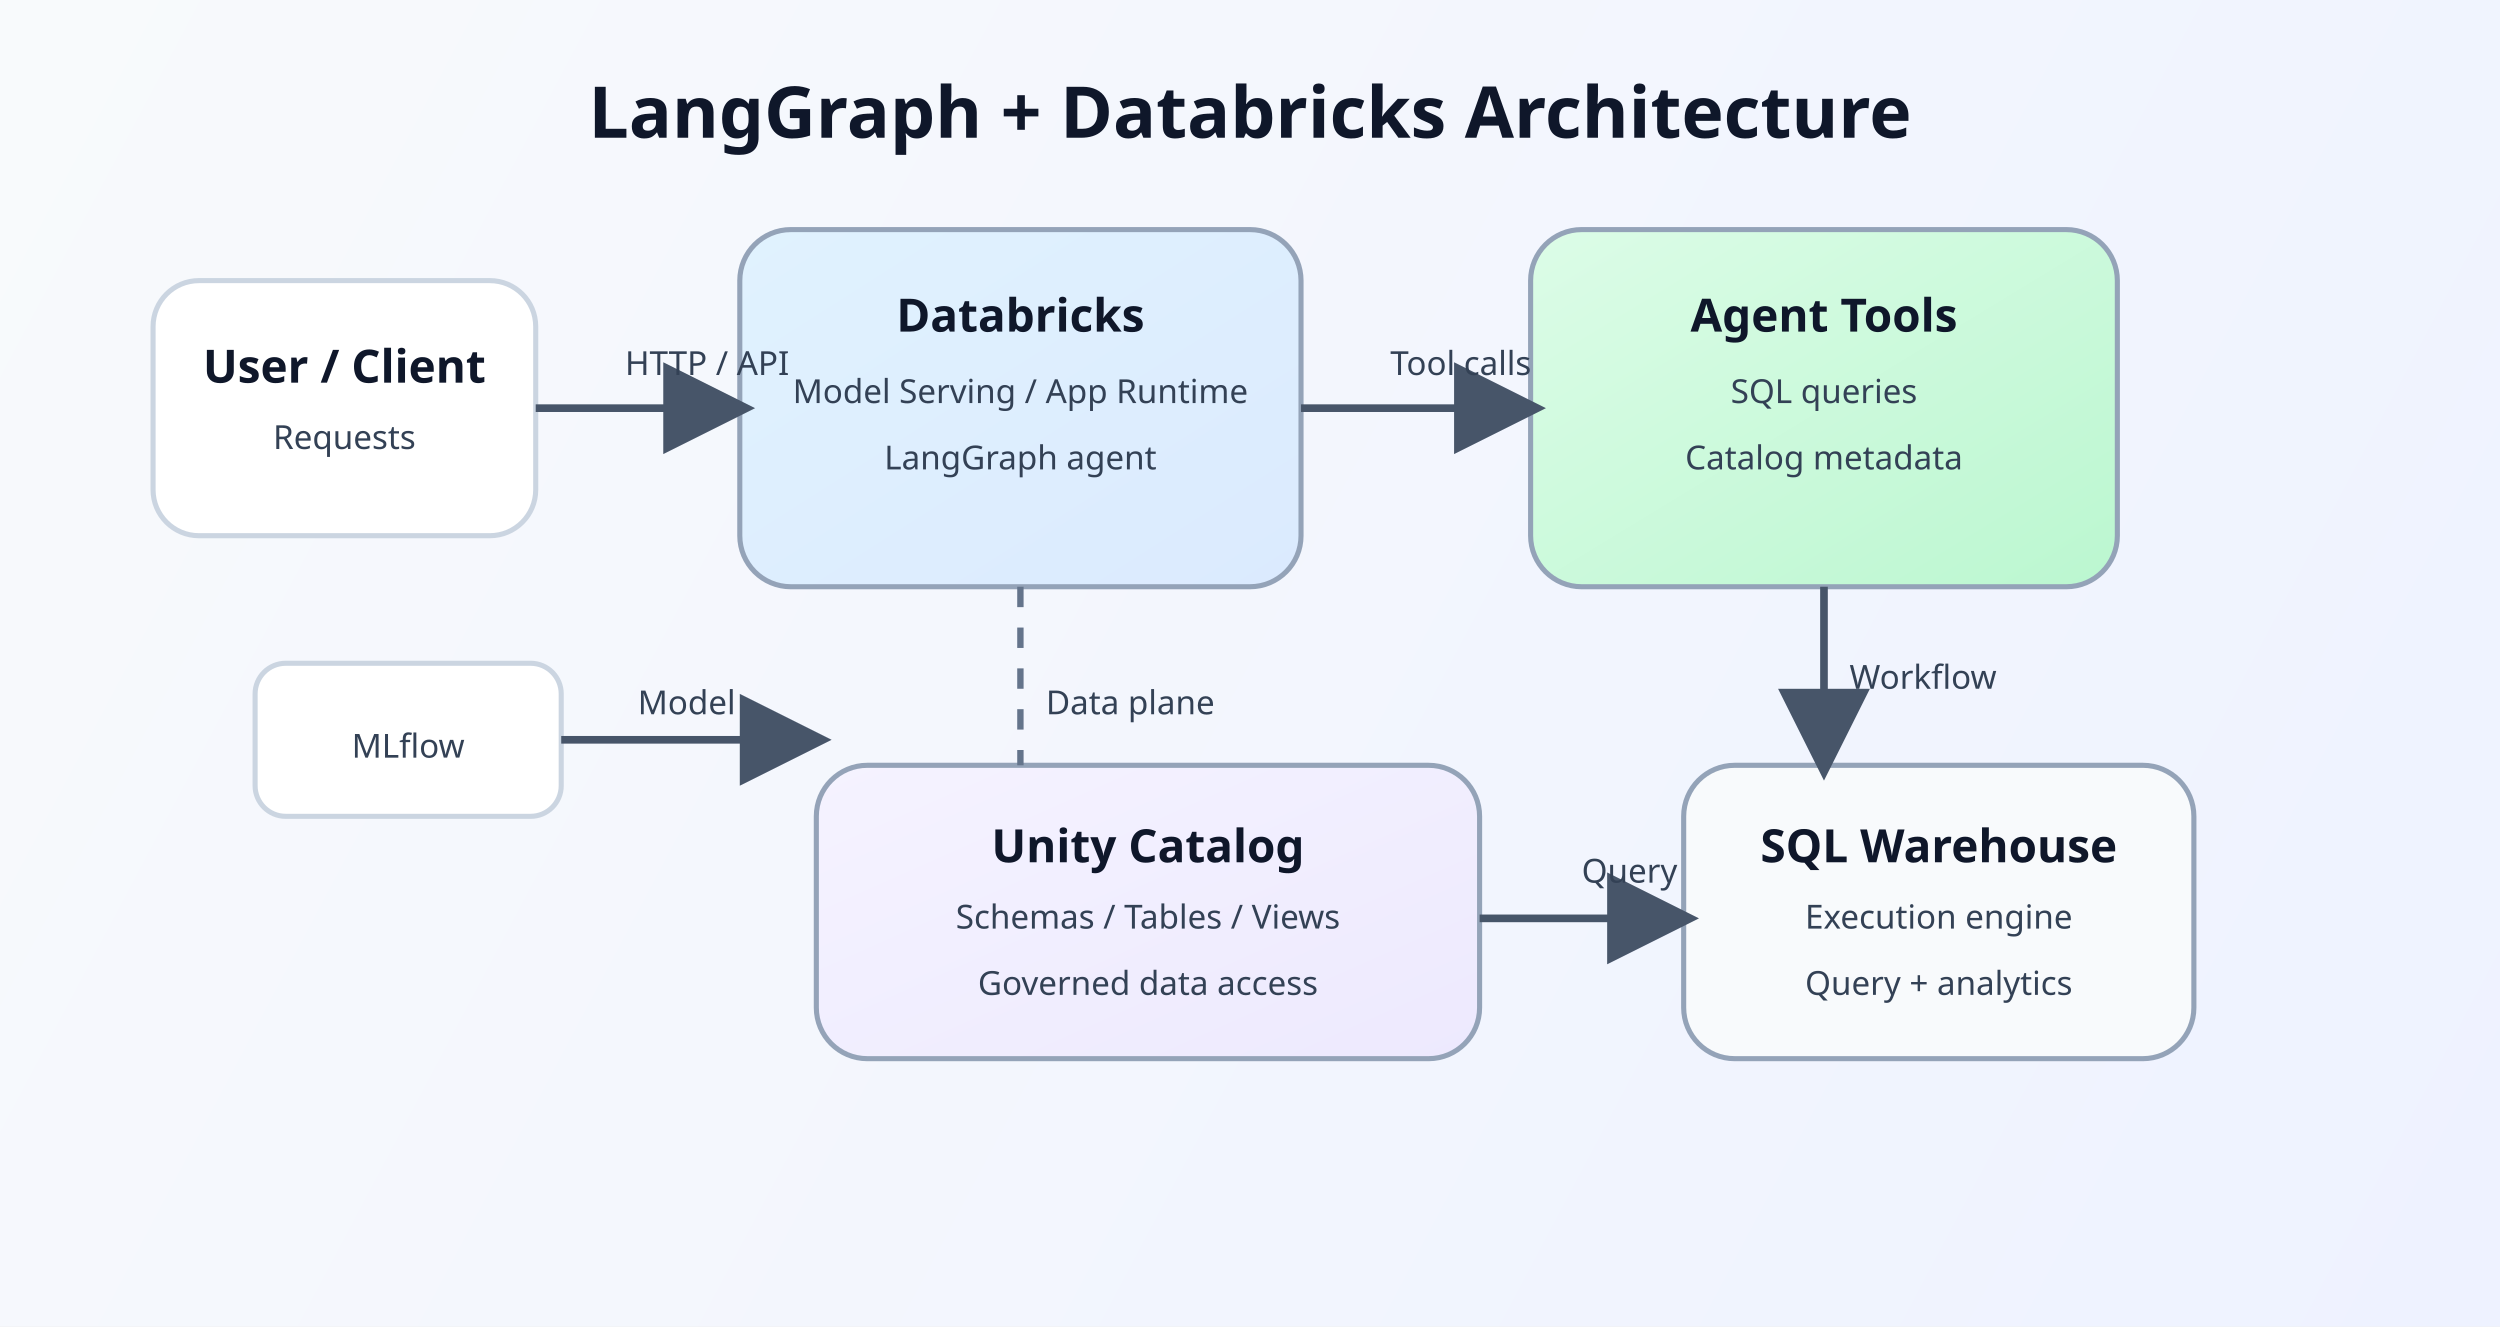
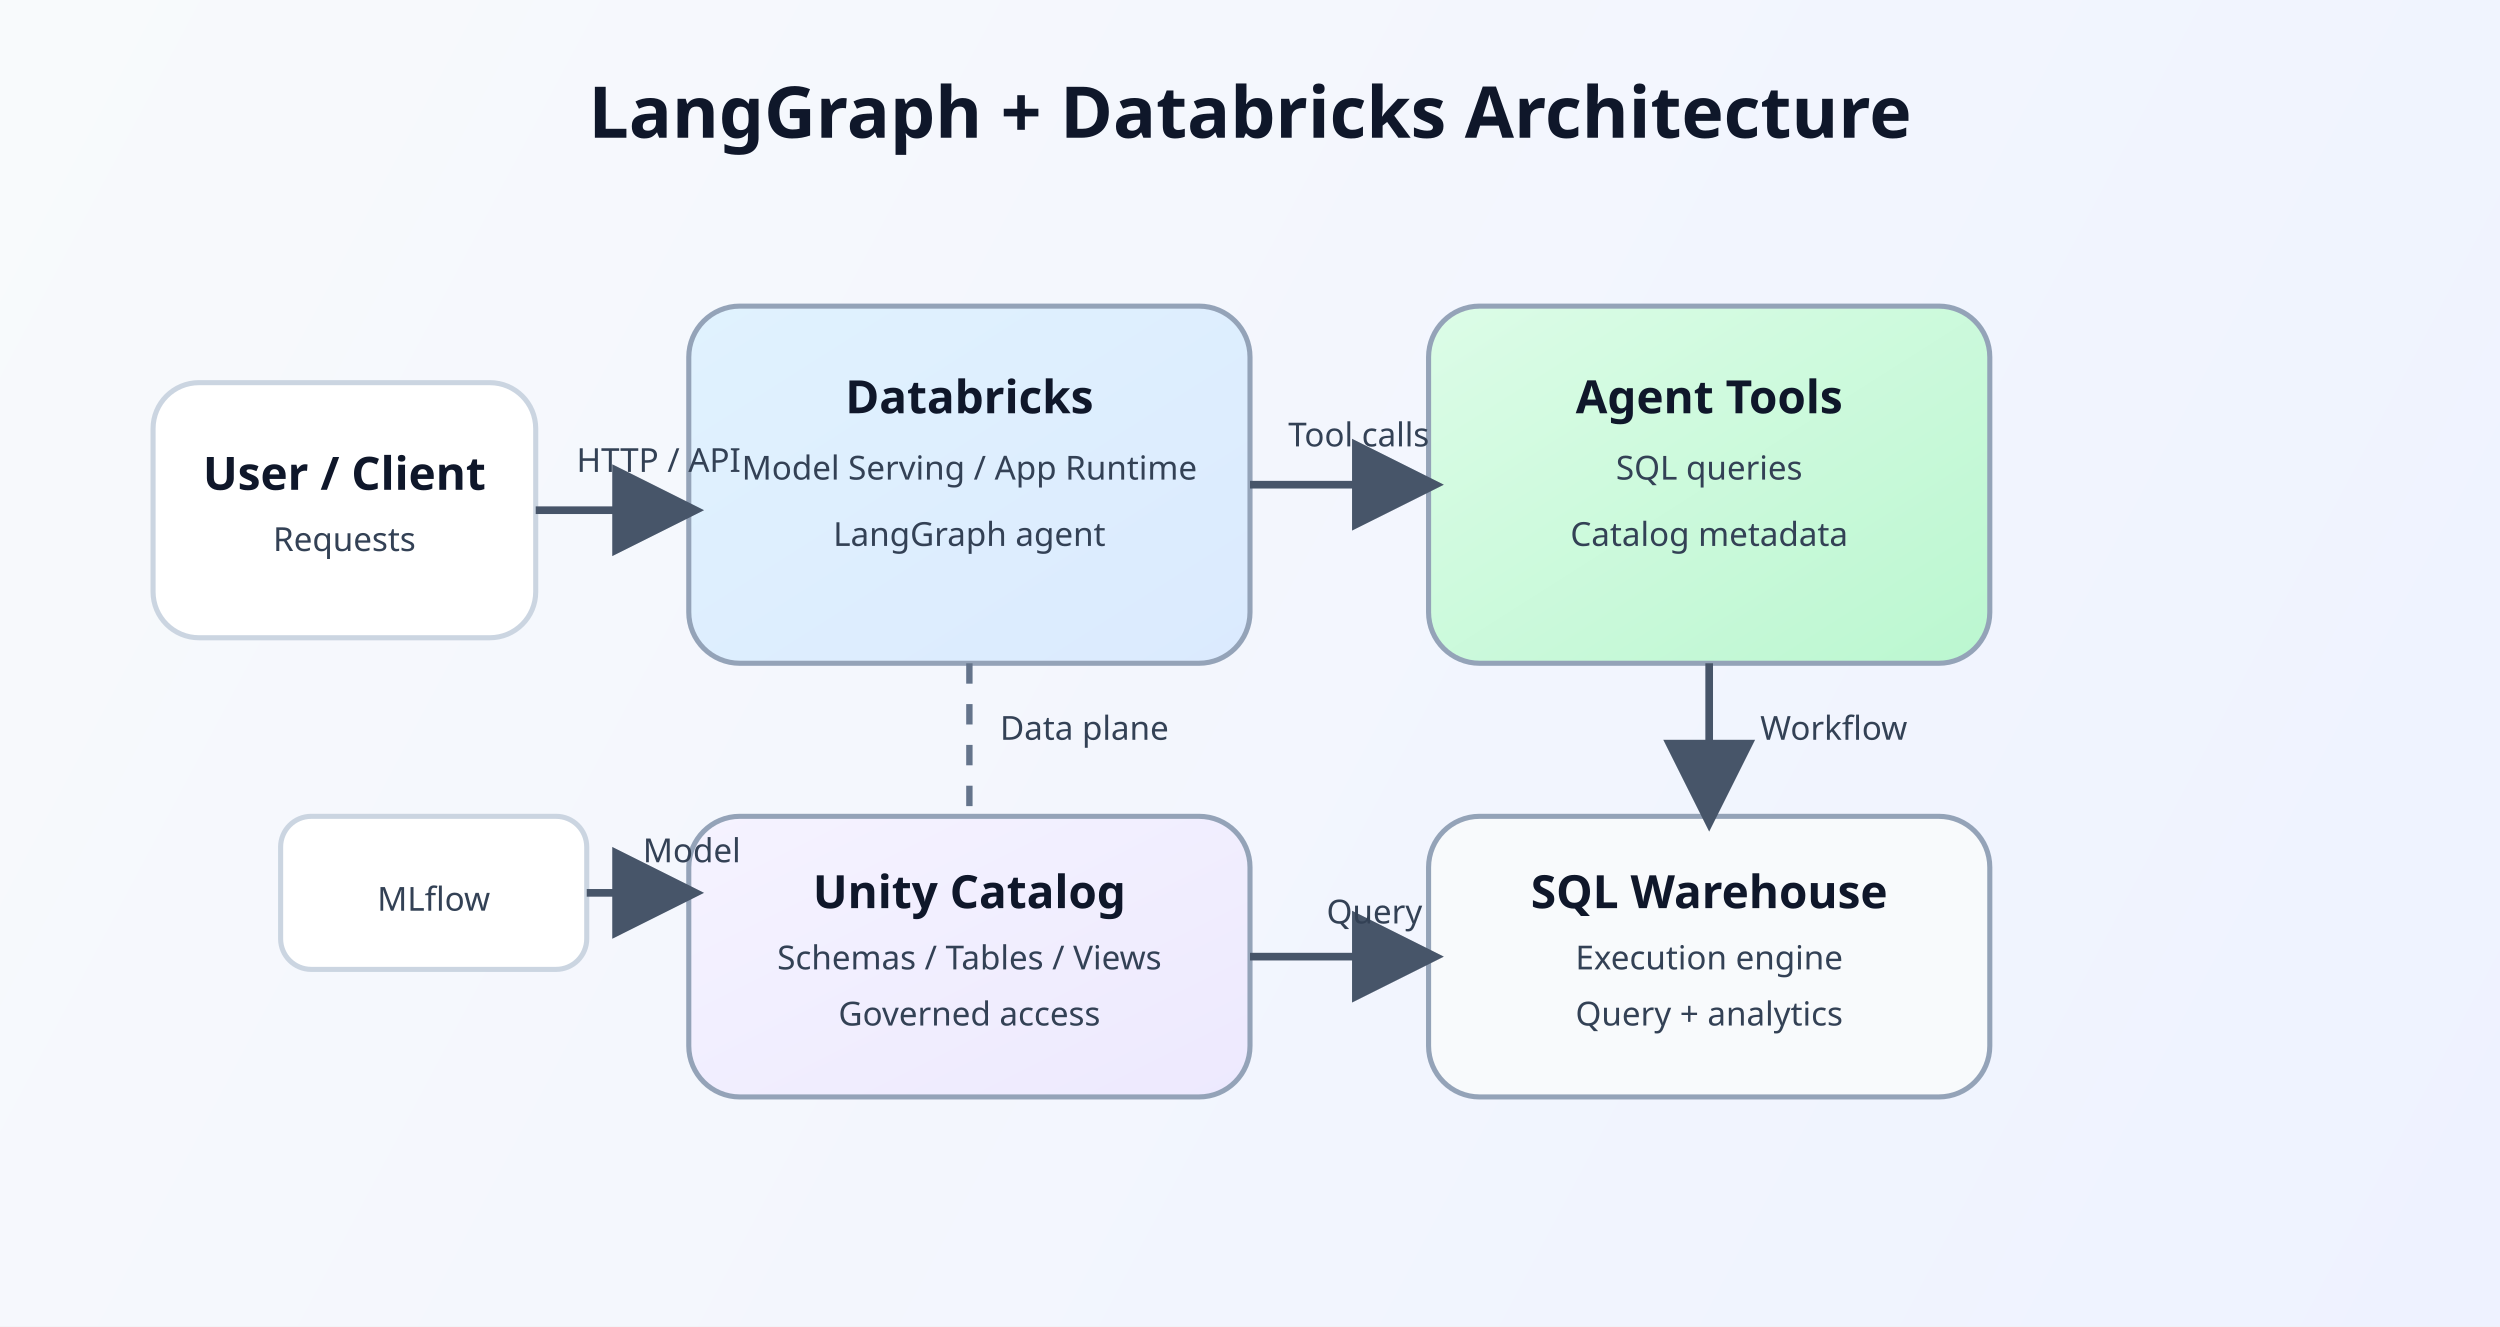
<svg xmlns="http://www.w3.org/2000/svg" width="980" height="520" viewBox="0 0 980 520" fill="none" role="img" aria-labelledby="title desc">
  <defs>
    <linearGradient id="bg" x1="0" y1="0" x2="980" y2="520" gradientUnits="userSpaceOnUse">
      <stop stop-color="#F8FAFC" />
      <stop offset="1" stop-color="#EEF2FF" />
    </linearGradient>
    <linearGradient id="panel" x1="0" y1="0" x2="1" y2="1">
      <stop stop-color="#E0F2FE" />
      <stop offset="1" stop-color="#DBEAFE" />
    </linearGradient>
    <linearGradient id="agent" x1="0" y1="0" x2="1" y2="1">
      <stop stop-color="#DCFCE7" />
      <stop offset="1" stop-color="#BBF7D0" />
    </linearGradient>
    <linearGradient id="data" x1="0" y1="0" x2="1" y2="1">
      <stop stop-color="#F5F3FF" />
      <stop offset="1" stop-color="#EDE9FE" />
    </linearGradient>
    <marker id="arrow" markerWidth="12" markerHeight="12" refX="10" refY="6" orient="auto">
      <path d="M0,0 L12,6 L0,12 z" fill="#475569" />
    </marker>
    <style>
      .title { font: 700 28px 'Segoe UI', sans-serif; fill: #0F172A; }
      .label { font: 600 18px 'Segoe UI', sans-serif; fill: #0F172A; }
      .small { font: 500 13px 'Segoe UI', sans-serif; fill: #334155; }
      .box { stroke: #94A3B8; stroke-width: 2; rx: 20; }
      .outer { stroke: #CBD5E1; stroke-width: 2; }
      .arrow { stroke: #475569; stroke-width: 3; fill: none; marker-end: url(#arrow); }
      .dashed { stroke: #64748B; stroke-width: 2.5; stroke-dasharray: 8 8; fill: none; }
    </style>
  </defs>
  <rect width="980" height="520" fill="url(#bg)" />
  <text x="490" y="54" text-anchor="middle" class="title">LangGraph + Databricks Architecture</text>
-   <rect x="60" y="110" width="150" height="100" rx="18" fill="#FFFFFF" class="outer" />
-   <text x="135" y="150" text-anchor="middle" class="label">User / Client</text>
-   <text x="135" y="176" text-anchor="middle" class="small">Requests</text>
-   <rect x="290" y="90" width="220" height="140" rx="20" fill="url(#panel)" class="box" />
-   <text x="400" y="130" text-anchor="middle" class="label">Databricks</text>
-   <text x="400" y="158" text-anchor="middle" class="small">Model Serving / App Runtime</text>
-   <text x="400" y="184" text-anchor="middle" class="small">LangGraph agent</text>
-   <rect x="600" y="90" width="230" height="140" rx="20" fill="url(#agent)" class="box" />
-   <text x="715" y="130" text-anchor="middle" class="label">Agent Tools</text>
-   <text x="715" y="158" text-anchor="middle" class="small">SQL queries</text>
-   <text x="715" y="184" text-anchor="middle" class="small">Catalog metadata</text>
-   <rect x="320" y="300" width="260" height="115" rx="20" fill="url(#data)" class="box" />
-   <text x="450" y="338" text-anchor="middle" class="label">Unity Catalog</text>
-   <text x="450" y="364" text-anchor="middle" class="small">Schemas / Tables / Views</text>
-   <text x="450" y="390" text-anchor="middle" class="small">Governed data access</text>
-   <rect x="660" y="300" width="200" height="115" rx="20" fill="#F8FAFC" class="box" />
-   <text x="760" y="338" text-anchor="middle" class="label">SQL Warehouse</text>
-   <text x="760" y="364" text-anchor="middle" class="small">Execution engine</text>
-   <text x="760" y="390" text-anchor="middle" class="small">Query + analytics</text>
-   <path d="M210 160 H290" class="arrow" />
-   <path d="M510 160 H600" class="arrow" />
-   <path d="M715 230 V300" class="arrow" />
-   <path d="M580 360 H660" class="arrow" />
-   <path d="M400 230 V300" class="dashed" />
-   <text x="245" y="147" class="small">HTTP / API</text>
-   <text x="545" y="147" class="small">Tool calls</text>
-   <text x="725" y="270" class="small">Workflow</text>
-   <text x="620" y="346" class="small">Query</text>
-   <text x="410" y="280" class="small">Data plane</text>
-   <g>
-     <rect x="100" y="260" width="120" height="60" rx="12" fill="#FFFFFF" class="outer" />
-     <text x="160" y="297" text-anchor="middle" class="small">MLflow</text>
-   </g>
-   <path d="M220 290 H320" class="arrow" />
-   <text x="250" y="280" class="small">Model</text>
+   <rect x="60" y="150" width="150" height="100" rx="18" fill="#FFFFFF" class="outer" />
+   <text x="135" y="192" text-anchor="middle" class="label">User / Client</text>
+   <text x="135" y="216" text-anchor="middle" class="small">Requests</text>
+   <rect x="270" y="120" width="220" height="140" rx="20" fill="url(#panel)" class="box" />
+   <text x="380" y="162" text-anchor="middle" class="label">Databricks</text>
+   <text x="380" y="188" text-anchor="middle" class="small">Model Serving / App Runtime</text>
+   <text x="380" y="214" text-anchor="middle" class="small">LangGraph agent</text>
+   <rect x="560" y="120" width="220" height="140" rx="20" fill="url(#agent)" class="box" />
+   <text x="670" y="162" text-anchor="middle" class="label">Agent Tools</text>
+   <text x="670" y="188" text-anchor="middle" class="small">SQL queries</text>
+   <text x="670" y="214" text-anchor="middle" class="small">Catalog metadata</text>
+   <rect x="270" y="320" width="220" height="110" rx="20" fill="url(#data)" class="box" />
+   <text x="380" y="356" text-anchor="middle" class="label">Unity Catalog</text>
+   <text x="380" y="380" text-anchor="middle" class="small">Schemas / Tables / Views</text>
+   <text x="380" y="402" text-anchor="middle" class="small">Governed access</text>
+   <rect x="560" y="320" width="220" height="110" rx="20" fill="#F8FAFC" class="box" />
+   <text x="670" y="356" text-anchor="middle" class="label">SQL Warehouse</text>
+   <text x="670" y="380" text-anchor="middle" class="small">Execution engine</text>
+   <text x="670" y="402" text-anchor="middle" class="small">Query + analytics</text>
+   <rect x="110" y="320" width="120" height="60" rx="12" fill="#FFFFFF" class="outer" />
+   <text x="170" y="357" text-anchor="middle" class="small">MLflow</text>
+   <path d="M210 200 H270" class="arrow" />
+   <path d="M490 190 H560" class="arrow" />
+   <path d="M380 260 V320" class="dashed" />
+   <path d="M670 260 V320" class="arrow" />
+   <path d="M490 375 H560" class="arrow" />
+   <path d="M230 350 H270" class="arrow" />
+   <text x="226" y="185" class="small">HTTP / API</text>
+   <text x="505" y="175" class="small">Tool calls</text>
+   <text x="392" y="290" class="small">Data plane</text>
+   <text x="690" y="290" class="small">Workflow</text>
+   <text x="520" y="362" class="small">Query</text>
+   <text x="252" y="338" class="small">Model</text>
</svg>
